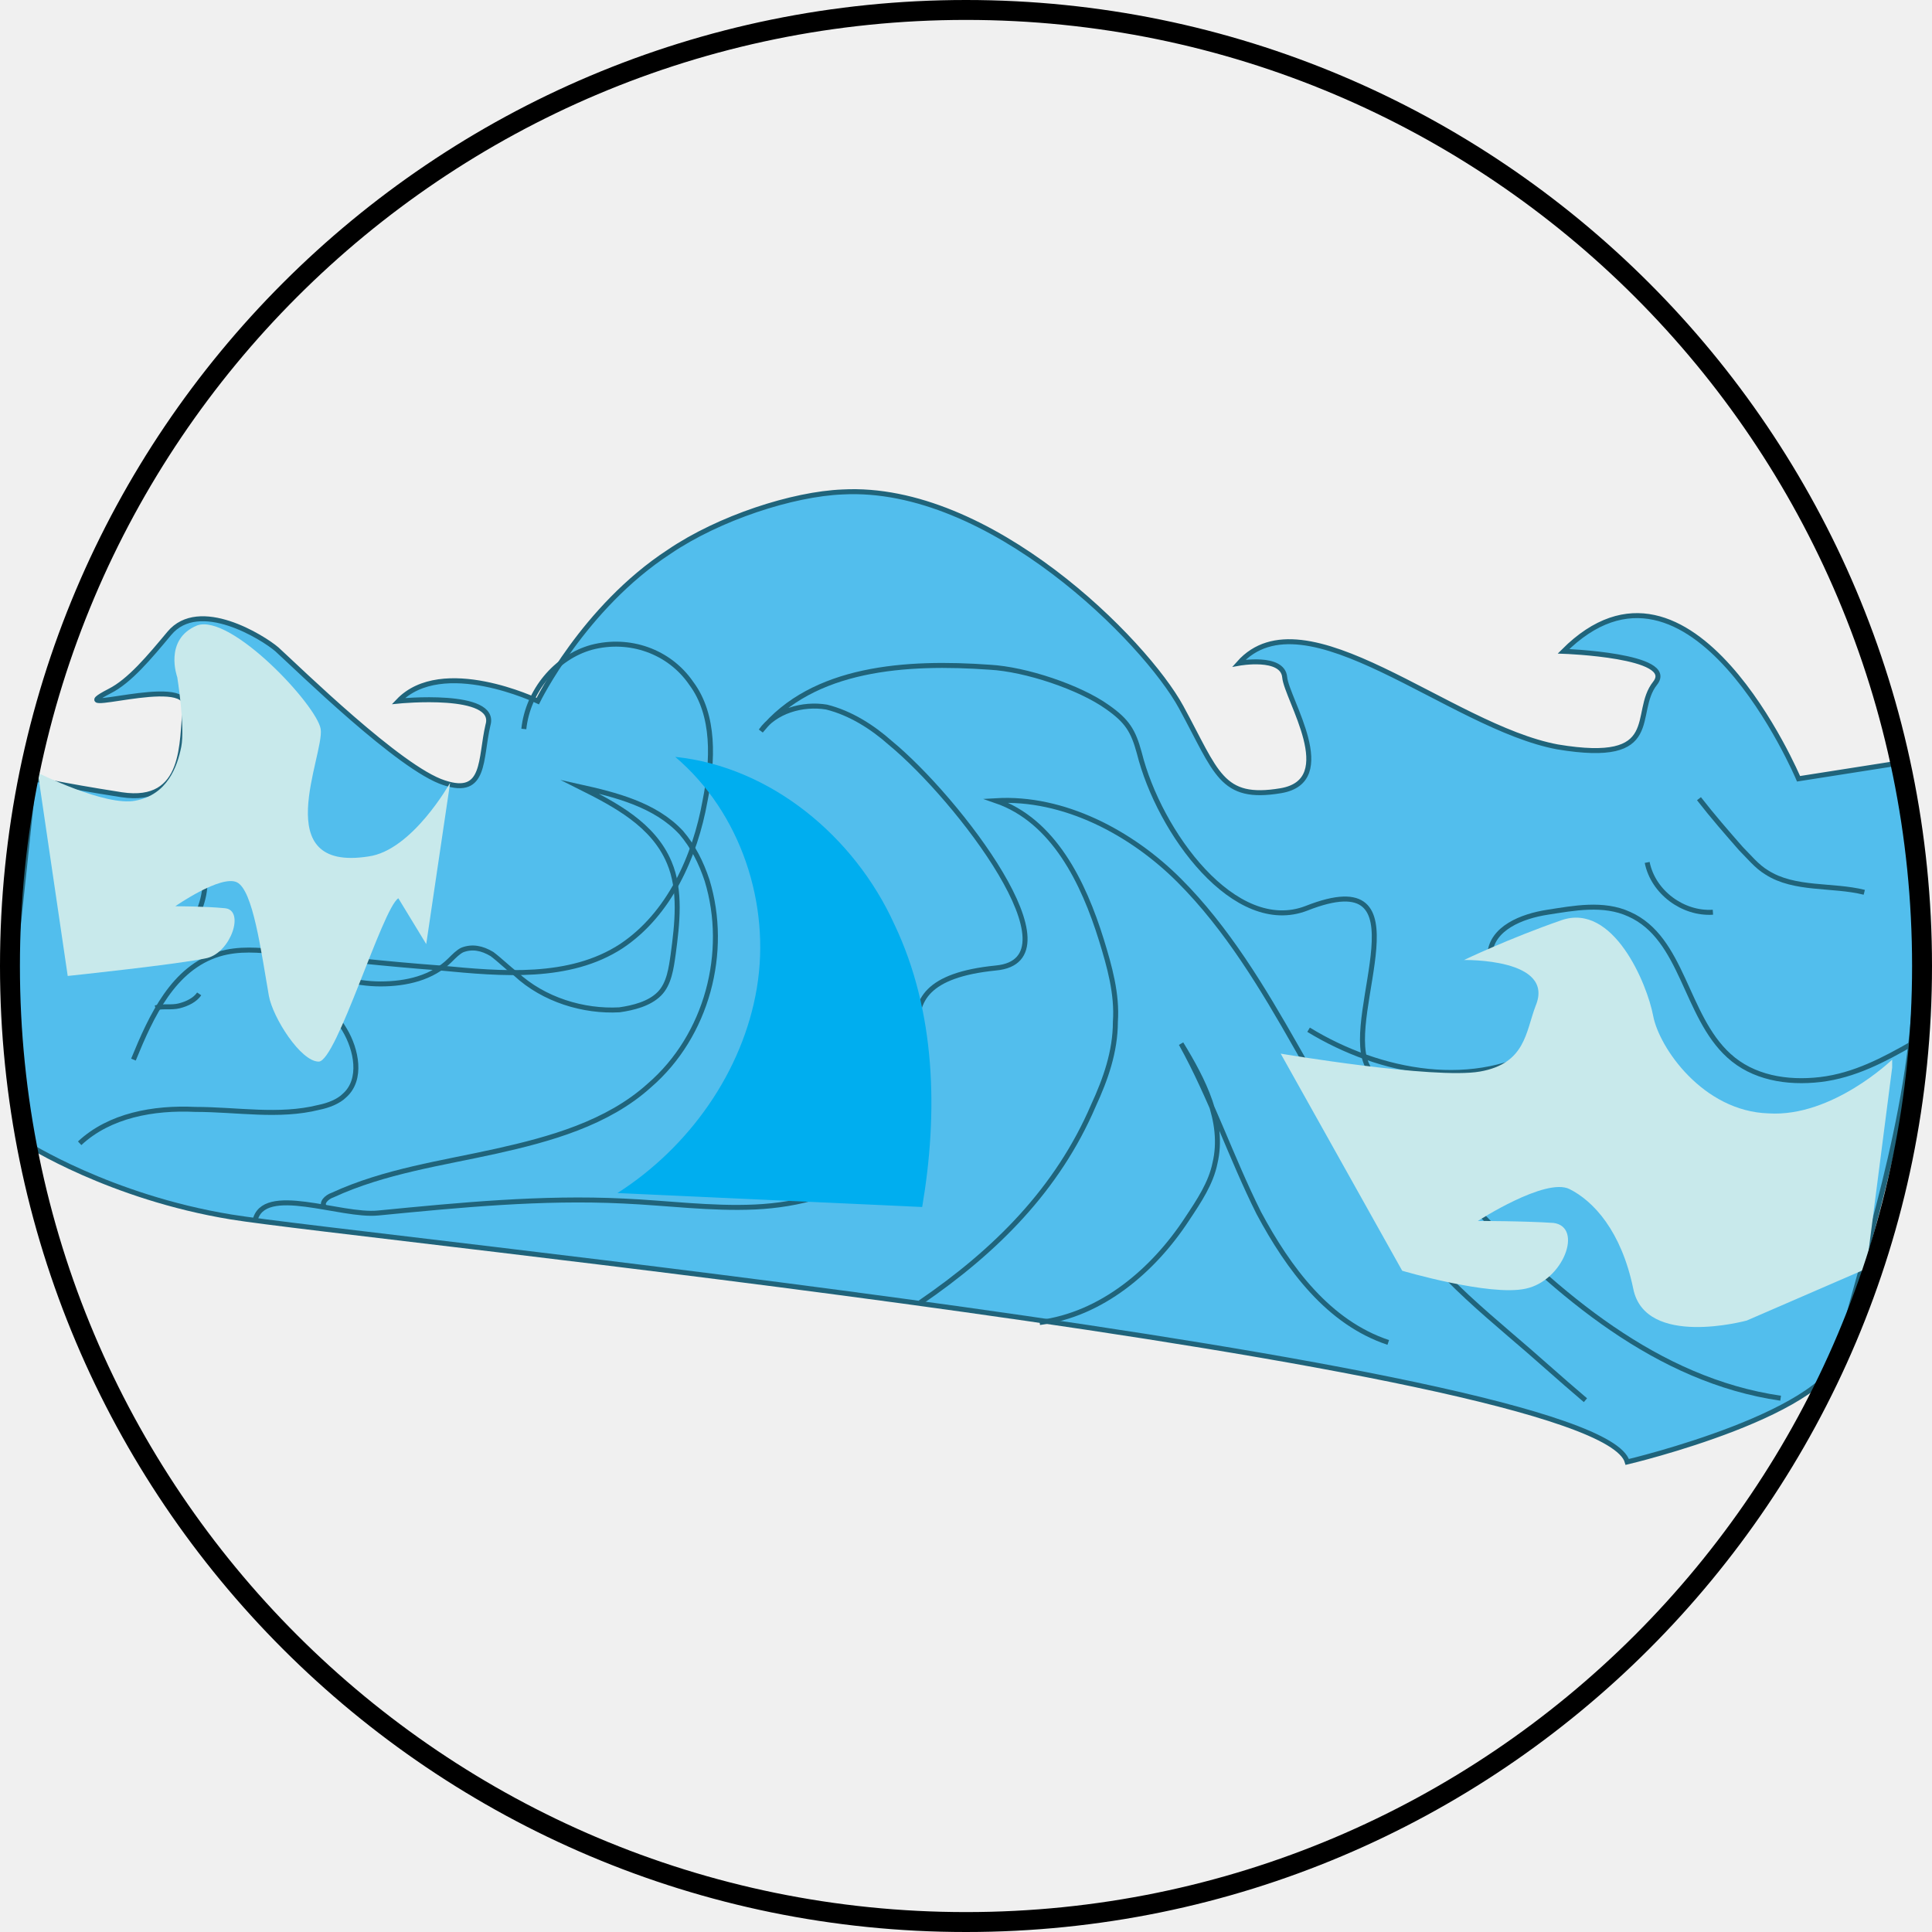
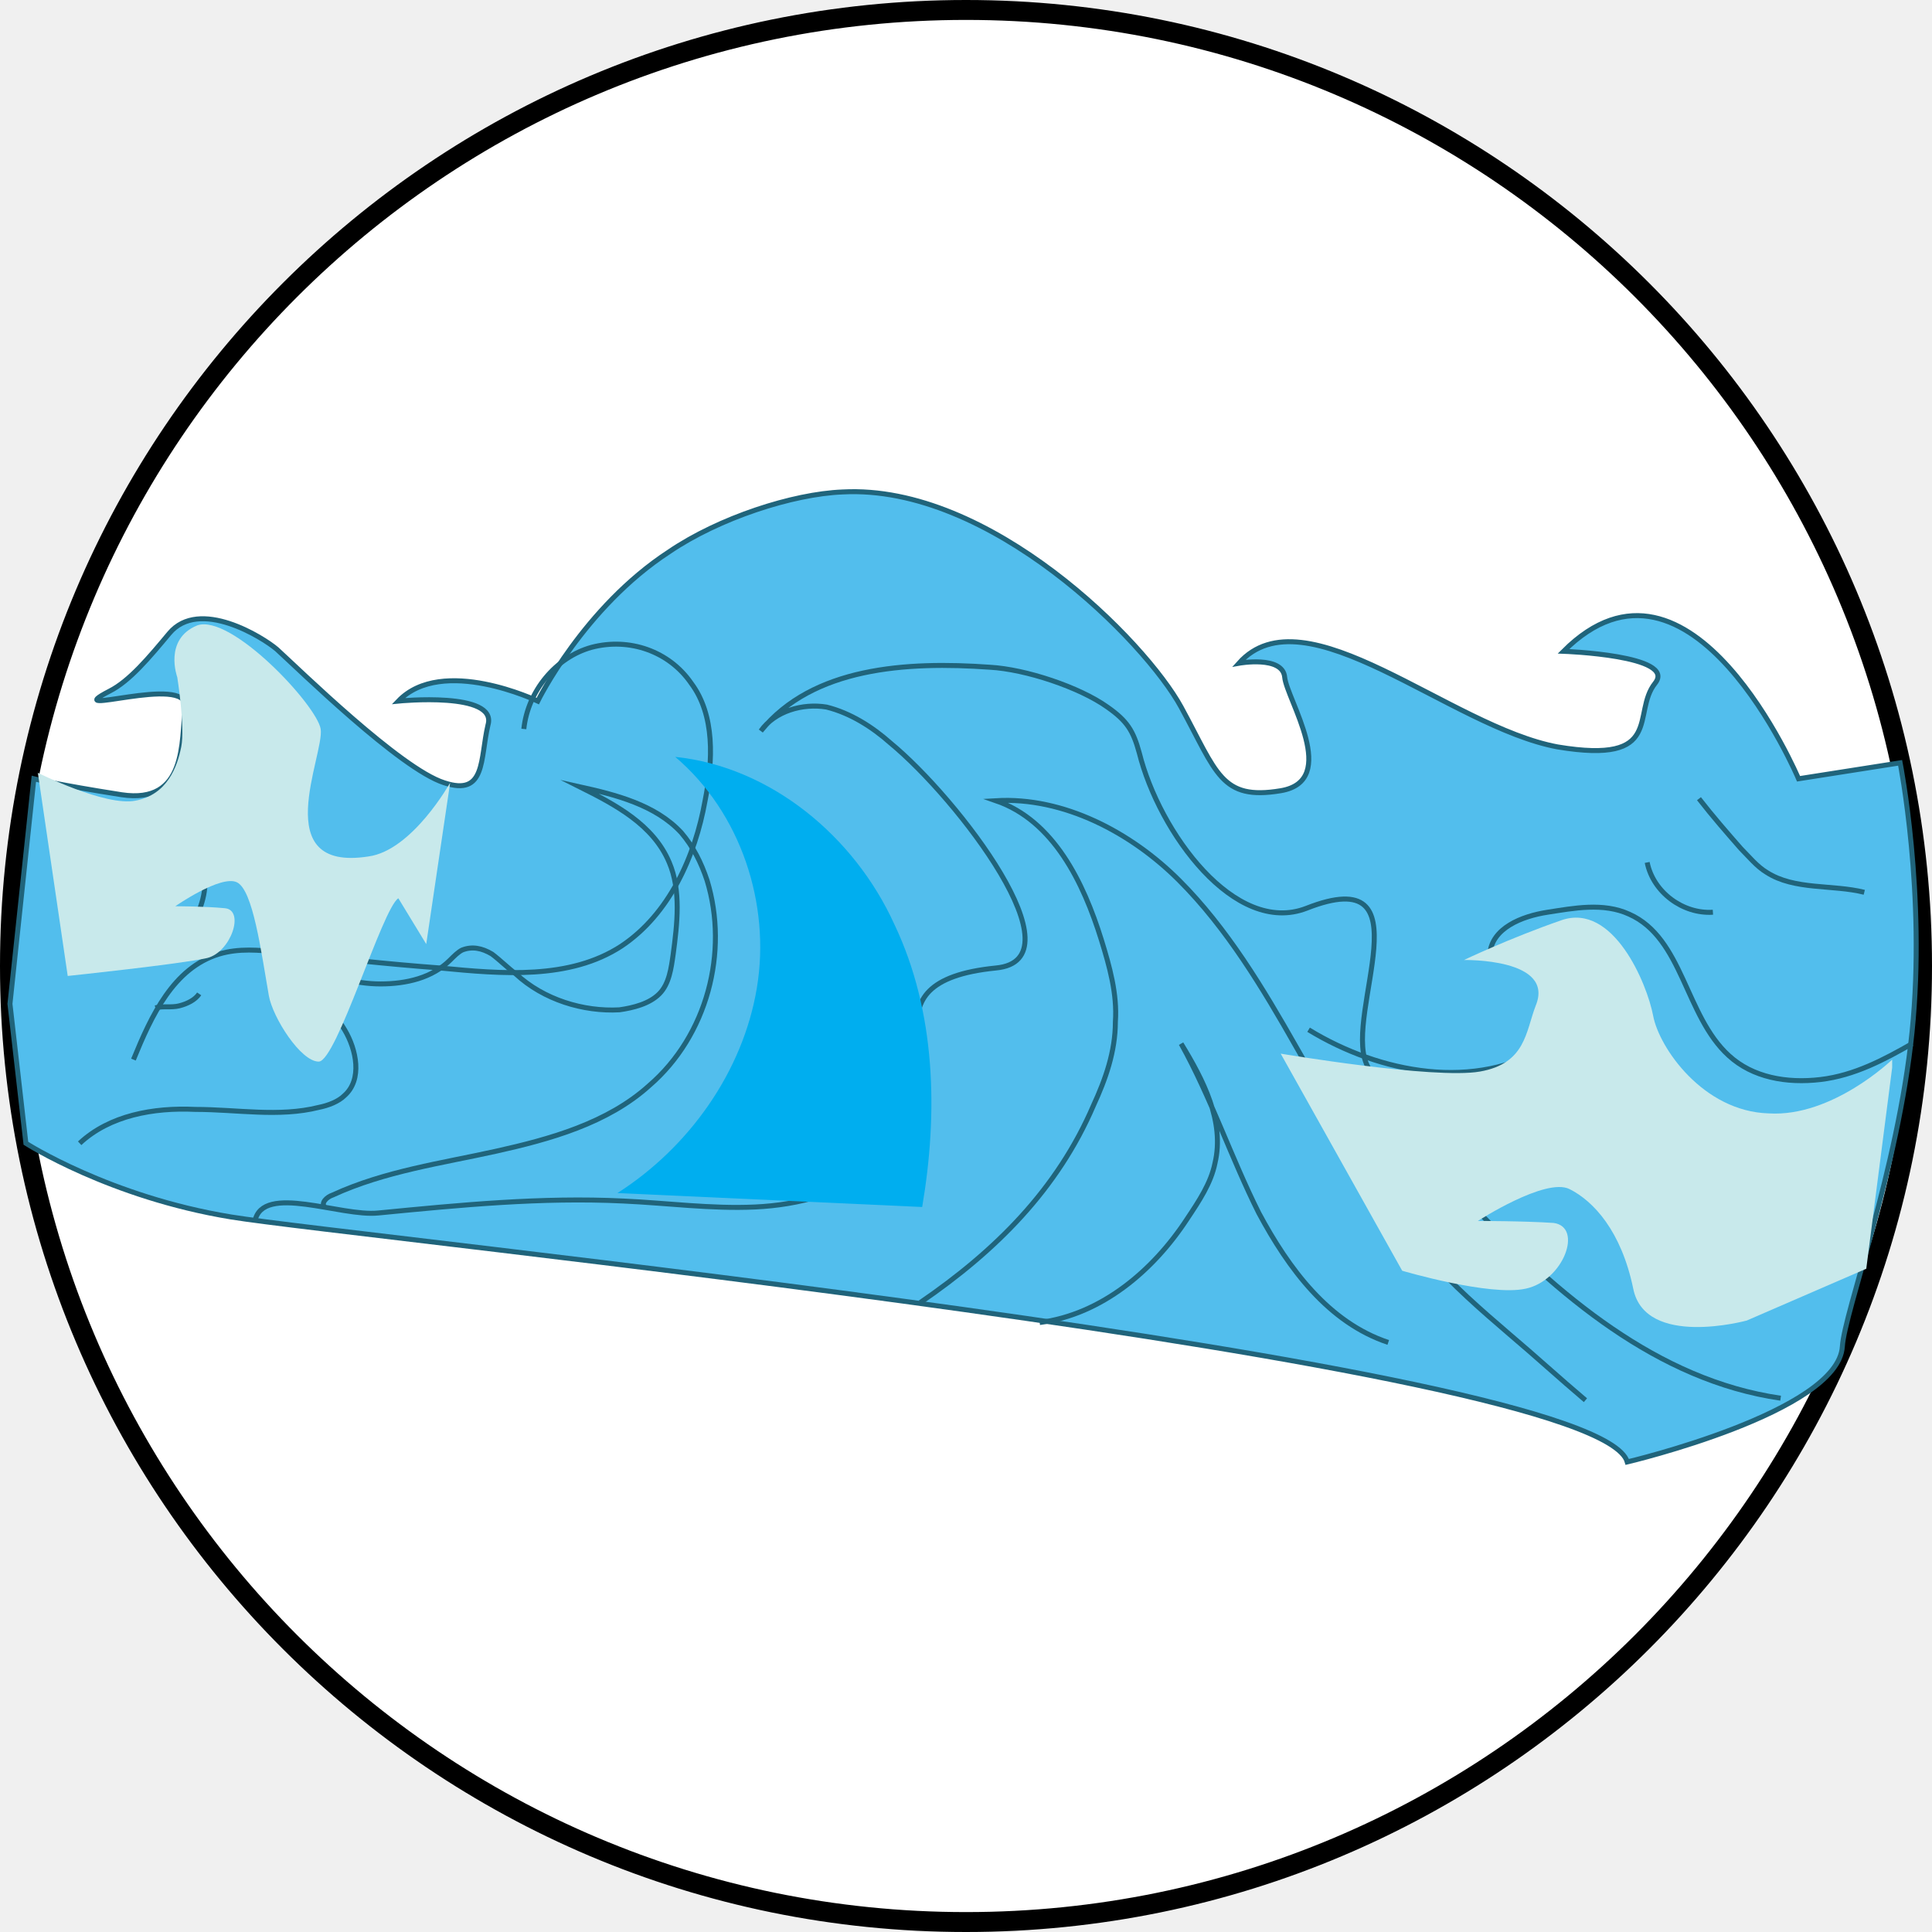
<svg xmlns="http://www.w3.org/2000/svg" version="1.1" id="Layer_1" x="0px" y="0px" viewBox="0 0 97 97" style="enable-background:new 0 0 97 97;" xml:space="preserve">
  <style type="text/css">
- 	.st0{fill:#52BEED;stroke:#20647B;stroke-width:0.25;stroke-miterlimit:10;}
- 	.st1{fill:none;stroke:#20647B;stroke-width:0.25;stroke-miterlimit:10;}
- 	.st2{fill:#C8E9EB;}
- 	.st3{fill:none;}
- 	.st4{fill:none;stroke:#000000;stroke-miterlimit:10;}
+ 	.st0{fill:#FFFFFF;stroke:#000000;stroke-miterlimit:10;}
+ 	.st1{fill:#52BEED;stroke:#20647B;stroke-width:0.25;stroke-miterlimit:10;}
+ 	.st2{fill:none;stroke:#20647B;stroke-width:0.25;stroke-miterlimit:10;}
+ 	.st3{fill:#C8E9EB;}
+ 	.st4{fill:none;}
	.st5{fill:#00AEEF;}
</style>
-   <path class="st0" d="M27,35.2c0,0-4.8-2.3-7,0c0,0,5-0.5,4.5,1.2c-0.4,1.7-0.1,3.6-2.2,2.9c-2.2-0.7-7.3-5.7-8.4-6.7  C13.2,32,10,30,8.5,31.8c-1,1.2-2,2.4-3,2.9c-2.7,1.4,4-0.9,3.8,0.8s0.1,4.9-3.2,4.4c-3.2-0.5-4.4-0.8-4.4-0.8L0.5,50.4l0.8,7  c0,0,4.2,2.7,10.3,3.7s68.7,7.3,70.1,12.3c0,0,10.6-2.5,10.8-5.8c0.1-1.7,2.8-8.9,3.5-15.8s-0.6-13.5-0.6-13.5l-5.1,0.8  c0,0-5.4-12.8-11.8-6.4c0,0,5.7,0.2,4.6,1.6c-1.2,1.5,0.5,4.1-4.9,3.2c-5.4-1-12.7-7.9-16-4.2c0,0,2.2-0.4,2.3,0.7  c0.1,1.1,2.8,5.2-0.2,5.7s-3.2-0.9-5-4.2c-1.8-3.3-9.6-11.2-17-10.8c-2.5,0.1-6.2,1.3-8.7,3C29.3,30.5,27,35.2,27,35.2z" />
-   <path class="st1" d="M6.9,47.2c0.6-0.1,1.2-0.2,1.8-0.4c0.6-0.2,1.1-0.6,1.3-1.1s0.3-1,0.3-1.5c0.1-1,0.1-2,0.2-3.1" />
-   <path class="st1" d="M13.6,41.1c0.2,0.7,0,1.5-0.4,2.1" />
-   <path class="st1" d="M10,49.9c-0.2,0.3-0.6,0.5-1,0.6s-0.8,0-1.2,0.1" />
-   <path class="st1" d="M4,57.4c1.5-1.4,3.7-1.8,5.8-1.7c2.1,0,4.2,0.4,6.2-0.1c0.5-0.1,1-0.3,1.3-0.6c0.9-0.8,0.6-2.3,0-3.3  s-1.5-1.9-1.9-3.1c1.2,0.4,2.4,0.8,3.7,0.8s2.6-0.3,3.5-1.2c0.2-0.2,0.4-0.4,0.6-0.5c0.5-0.2,1-0.1,1.5,0.2c0.4,0.3,0.8,0.7,1.2,1  c1.4,1.3,3.4,1.9,5.2,1.8c0.7-0.1,1.5-0.3,2-0.8s0.6-1.3,0.7-2c0.2-1.5,0.4-3.2-0.2-4.6c-0.8-1.9-2.7-2.9-4.5-3.8  c1.8,0.4,3.8,0.9,5.1,2.3c0.6,0.7,1,1.5,1.3,2.4c1.1,3.6,0,7.8-2.9,10.3c-2.1,1.9-5,2.7-7.7,3.3s-5.6,1-8.2,2.2  c-0.3,0.1-0.6,0.4-0.4,0.6" />
-   <path class="st1" d="M93.6,44.8c-1.6-0.4-3.5-0.1-4.9-1c-0.5-0.3-0.9-0.8-1.3-1.2c-0.7-0.8-1.4-1.6-2.1-2.5" />
-   <path class="st1" d="M82.7,43.3c0.3,1.5,1.8,2.6,3.3,2.5" />
-   <path class="st1" d="M96,52.4c-1.4,0.8-2.9,1.6-4.6,1.8S88,54.1,86.8,53c-2.2-2-2.3-5.9-5-7.1c-1.3-0.6-2.8-0.3-4.1-0.1  c-1.3,0.2-2.8,0.8-2.9,2.1c0.9,0,1.9,0,2.8,0.3c0.9,0.4,1.6,1.2,1.6,2.1s-0.8,1.7-1.5,2.2c-3.6,2.3-8.4,1.4-12-0.8" />
-   <path class="st1" d="M6.7,53.2c0.9-2.2,2-4.6,4.3-5.3c1-0.3,2-0.2,3-0.1c2.7,0.3,5.4,0.6,8.1,0.8c3.1,0.3,6.5,0.6,9.1-1.1  c2.4-1.6,3.7-4.5,4.2-7.3c0.4-2,0.5-4.3-0.7-5.9c-1.1-1.6-3.1-2.3-5-1.8c-1.8,0.5-3.2,2.2-3.4,4.1" />
-   <path class="st1" d="M12.8,61.3c0.4-1.9,4.3-0.2,6.2-0.4c4.1-0.4,8.2-0.8,12.3-0.6c2.2,0.1,4.4,0.4,6.6,0.3s4.5-0.7,6.2-2.1  c0.8-0.7,1.4-1.5,2-2.4c1.7-2.3-3.1-6.8,3.9-7.5c4.3-0.4-1.9-8.5-5.3-11.3c-0.9-0.8-2-1.5-3.2-1.8c-1.2-0.2-2.6,0.2-3.3,1.2  c2.6-3.2,7.3-3.5,11.5-3.2c1.8,0.1,4.5,1,5.9,2c1,0.7,1.3,1.2,1.6,2.3c1,4,4.8,9.2,8.4,7.8c6.1-2.4,1.9,5.2,3,7.8  c1.2,2.7,3.2,4.9,5.3,7.1c4.3,4.5,9.3,8.8,15.5,9.7" />
-   <path class="st1" d="M69.7,67.4c-3-1-5-3.7-6.5-6.5c-1.4-2.8-2.4-5.8-3.9-8.5c1.1,1.8,2.2,3.9,1.7,6c-0.2,1-0.8,1.9-1.4,2.8  c-1.7,2.6-4.3,4.8-7.4,5.2" />
-   <path class="st1" d="M79.6,70.3c-1.3-1.1-2.5-2.2-3.8-3.3c-1.4-1.2-2.9-2.5-4.1-3.9c-1.7-1.9-2.9-4.1-4.2-6.3  c-0.8-1.4-1.6-2.8-2.4-4.2c-1.7-3-3.5-6-5.9-8.4s-5.8-4.2-9.2-4c2.9,1,4.4,4.1,5.3,7c0.4,1.3,0.8,2.7,0.7,4.1c0,1.5-0.5,2.9-1.1,4.2  c-1.8,4.2-4.9,7.3-8.7,9.9" />
-   <path class="st2" d="M95,48.2v5c0,0-3,2.9-6.2,2.7c-3.3-0.1-5.5-3.3-5.8-4.9s-2-5.7-4.6-4.8c-2.6,0.9-4.9,2-4.9,2s4.6-0.1,3.6,2.3  c-0.5,1.3-0.5,2.9-2.8,3.3s-10-0.9-10-0.9l6.1,10.9c0,0,4.4,1.3,6.2,0.9c1.9-0.4,2.9-3.1,1.4-3.3c-1.5-0.1-3.8-0.1-3.8-0.1  s3.4-2.2,4.6-1.6s2.6,2.1,3.2,5c0.6,3,5.7,1.6,5.7,1.6l6-2.6L95,53.6" />
-   <path class="st2" d="M21.4,47.4l1.2-8.1c0,0-1.9,3.4-4.1,3.7c-5.1,0.8-2.2-5.1-2.4-6.4c-0.2-1.2-4.5-5.8-6.2-5.2  c-1.7,0.7-1,2.6-1,2.6s0.4,2.5,0.2,3.5s-0.7,2.4-2.3,2.7c-1.5,0.3-4.9-1.4-4.9-1.4L3.4,49c0,0,5.7-0.6,7-0.9  c1.2-0.3,1.9-2.4,0.9-2.5s-2.5-0.1-2.5-0.1s2.3-1.6,3.1-1.2s1.2,3.4,1.6,5.7c0.2,1.1,1.6,3.3,2.5,3.3s3.2-7.7,4-8.2L21.4,47.4  l1.2-7.5" />
-   <path class="st3" d="M11.3,14.4c0.2-0.3,0.3-0.6,0.3-0.9c-0.1-0.4-0.4-0.6-0.8-0.8c-0.8-0.3-1.6-0.5-2.4-0.4  c-0.2-0.4,0.4-0.7,0.8-0.7c1.5-0.1,3-0.1,4.5-0.2c0.3,1.1,0.6,2.2,0.6,3.4c1.7-1.7,4.9-1.3,6.2,0.7c0.6,1,0.8,2.2,1,3.3  c0.3,1.8,0.5,3.8-0.3,5.5c-2.5,1-5.2-0.3-7.4-1.8c-1-0.7-2-1.4-3.1-2.1c-1-0.6-2.4-0.8-3.3-1.4c0.3-0.8,1.4-1.3,1.9-2  C10.2,16.2,10.7,15.3,11.3,14.4z" />
-   <circle class="st4" cx="48.5" cy="48.5" r="48" />
-   <path class="st5" d="M31,59.9c3.6-2.3,6.3-6.1,7-10.3c0.7-4.2-0.8-8.8-4.1-11.6c4.8,0.5,9,4,11,8.4c2.1,4.4,2.2,9.5,1.4,14.2" />
-   <path class="st2" d="M2.7,46.9" />
+   <circle class="st0" cx="48.5" cy="48.5" r="48" />
+   <path class="st1" d="M27,35.2c0,0-4.8-2.3-7,0c0,0,5-0.5,4.5,1.2c-0.4,1.7-0.1,3.6-2.2,2.9c-2.2-0.7-7.3-5.7-8.4-6.7  C13.2,32,10,30,8.5,31.8c-1,1.2-2,2.4-3,2.9c-2.7,1.4,4-0.9,3.8,0.8s0.1,4.9-3.2,4.4c-3.2-0.5-4.4-0.8-4.4-0.8L0.5,50.4l0.8,7  c0,0,4.2,2.7,10.3,3.7s68.7,7.3,70.1,12.3c0,0,10.6-2.5,10.8-5.8c0.1-1.7,2.8-8.9,3.5-15.8s-0.6-13.5-0.6-13.5l-5.1,0.8  c0,0-5.4-12.8-11.8-6.4c0,0,5.7,0.2,4.6,1.6c-1.2,1.5,0.5,4.1-4.9,3.2c-5.4-1-12.7-7.9-16-4.2c0,0,2.2-0.4,2.3,0.7  c0.1,1.1,2.8,5.2-0.2,5.7s-3.2-0.9-5-4.2s-9.6-11.2-17-10.8c-2.5,0.1-6.2,1.3-8.7,3C29.3,30.5,27,35.2,27,35.2z" />
+   <path class="st2" d="M6.9,47.2c0.6-0.1,1.2-0.2,1.8-0.4c0.6-0.2,1.1-0.6,1.3-1.1s0.3-1,0.3-1.5c0.1-1,0.1-2,0.2-3.1" />
+   <path class="st2" d="M13.6,41.1c0.2,0.7,0,1.5-0.4,2.1" />
+   <path class="st2" d="M10,49.9c-0.2,0.3-0.6,0.5-1,0.6s-0.8,0-1.2,0.1" />
+   <path class="st2" d="M4,57.4c1.5-1.4,3.7-1.8,5.8-1.7c2.1,0,4.2,0.4,6.2-0.1c0.5-0.1,1-0.3,1.3-0.6c0.9-0.8,0.6-2.3,0-3.3  s-1.5-1.9-1.9-3.1c1.2,0.4,2.4,0.8,3.7,0.8s2.6-0.3,3.5-1.2c0.2-0.2,0.4-0.4,0.6-0.5c0.5-0.2,1-0.1,1.5,0.2c0.4,0.3,0.8,0.7,1.2,1  c1.4,1.3,3.4,1.9,5.2,1.8c0.7-0.1,1.5-0.3,2-0.8s0.6-1.3,0.7-2c0.2-1.5,0.4-3.2-0.2-4.6c-0.8-1.9-2.7-2.9-4.5-3.8  c1.8,0.4,3.8,0.9,5.1,2.3c0.6,0.7,1,1.5,1.3,2.4c1.1,3.6,0,7.8-2.9,10.3c-2.1,1.9-5,2.7-7.7,3.3s-5.6,1-8.2,2.2  c-0.3,0.1-0.6,0.4-0.4,0.6" />
+   <path class="st2" d="M93.6,44.8c-1.6-0.4-3.5-0.1-4.9-1c-0.5-0.3-0.9-0.8-1.3-1.2c-0.7-0.8-1.4-1.6-2.1-2.5" />
+   <path class="st2" d="M82.7,43.3c0.3,1.5,1.8,2.6,3.3,2.5" />
+   <path class="st2" d="M96,52.4c-1.4,0.8-2.9,1.6-4.6,1.8S88,54.1,86.8,53c-2.2-2-2.3-5.9-5-7.1c-1.3-0.6-2.8-0.3-4.1-0.1  c-1.3,0.2-2.8,0.8-2.9,2.1c0.9,0,1.9,0,2.8,0.3c0.9,0.4,1.6,1.2,1.6,2.1s-0.8,1.7-1.5,2.2c-3.6,2.3-8.4,1.4-12-0.8" />
+   <path class="st2" d="M6.7,53.2c0.9-2.2,2-4.6,4.3-5.3c1-0.3,2-0.2,3-0.1c2.7,0.3,5.4,0.6,8.1,0.8c3.1,0.3,6.5,0.6,9.1-1.1  c2.4-1.6,3.7-4.5,4.2-7.3c0.4-2,0.5-4.3-0.7-5.9c-1.1-1.6-3.1-2.3-5-1.8c-1.8,0.5-3.2,2.2-3.4,4.1" />
+   <path class="st2" d="M12.8,61.3c0.4-1.9,4.3-0.2,6.2-0.4c4.1-0.4,8.2-0.8,12.3-0.6c2.2,0.1,4.4,0.4,6.6,0.3s4.5-0.7,6.2-2.1  c0.8-0.7,1.4-1.5,2-2.4c1.7-2.3-3.1-6.8,3.9-7.5c4.3-0.4-1.9-8.5-5.3-11.3c-0.9-0.8-2-1.5-3.2-1.8c-1.2-0.2-2.6,0.2-3.3,1.2  c2.6-3.2,7.3-3.5,11.5-3.2c1.8,0.1,4.5,1,5.9,2c1,0.7,1.3,1.2,1.6,2.3c1,4,4.8,9.2,8.4,7.8c6.1-2.4,1.9,5.2,3,7.8  c1.2,2.7,3.2,4.9,5.3,7.1c4.3,4.5,9.3,8.8,15.5,9.7" />
+   <path class="st2" d="M69.7,67.4c-3-1-5-3.7-6.5-6.5c-1.4-2.8-2.4-5.8-3.9-8.5c1.1,1.8,2.2,3.9,1.7,6c-0.2,1-0.8,1.9-1.4,2.8  c-1.7,2.6-4.3,4.8-7.4,5.2" />
+   <path class="st2" d="M79.6,70.3c-1.3-1.1-2.5-2.2-3.8-3.3c-1.4-1.2-2.9-2.5-4.1-3.9c-1.7-1.9-2.9-4.1-4.2-6.3  c-0.8-1.4-1.6-2.8-2.4-4.2c-1.7-3-3.5-6-5.9-8.4s-5.8-4.2-9.2-4c2.9,1,4.4,4.1,5.3,7c0.4,1.3,0.8,2.7,0.7,4.1c0,1.5-0.5,2.9-1.1,4.2  c-1.8,4.2-4.9,7.3-8.7,9.9" />
+   <path class="st3" d="M95,48.2v5c0,0-3,2.9-6.2,2.7c-3.3-0.1-5.5-3.3-5.8-4.9s-2-5.7-4.6-4.8s-4.9,2-4.9,2s4.6-0.1,3.6,2.3  c-0.5,1.3-0.5,2.9-2.8,3.3s-10-0.9-10-0.9l6.1,10.9c0,0,4.4,1.3,6.2,0.9c1.9-0.4,2.9-3.1,1.4-3.3c-1.5-0.1-3.8-0.1-3.8-0.1  s3.4-2.2,4.6-1.6s2.6,2.1,3.2,5c0.6,3,5.7,1.6,5.7,1.6l6-2.6L95,53.6" />
+   <path class="st3" d="M21.4,47.4l1.2-8.1c0,0-1.9,3.4-4.1,3.7c-5.1,0.8-2.2-5.1-2.4-6.4c-0.2-1.2-4.5-5.8-6.2-5.2  c-1.7,0.7-1,2.6-1,2.6s0.4,2.5,0.2,3.5s-0.7,2.4-2.3,2.7c-1.5,0.3-4.9-1.4-4.9-1.4L3.4,49c0,0,5.7-0.6,7-0.9  c1.2-0.3,1.9-2.4,0.9-2.5s-2.5-0.1-2.5-0.1s2.3-1.6,3.1-1.2s1.2,3.4,1.6,5.7c0.2,1.1,1.6,3.3,2.5,3.3s3.2-7.7,4-8.2L21.4,47.4  l1.2-7.5" />
+   <path class="st4" d="M11.3,14.4c0.2-0.3,0.3-0.6,0.3-0.9c-0.1-0.4-0.4-0.6-0.8-0.8c-0.8-0.3-1.6-0.5-2.4-0.4  c-0.2-0.4,0.4-0.7,0.8-0.7c1.5-0.1,3-0.1,4.5-0.2c0.3,1.1,0.6,2.2,0.6,3.4c1.7-1.7,4.9-1.3,6.2,0.7c0.6,1,0.8,2.2,1,3.3  c0.3,1.8,0.5,3.8-0.3,5.5c-2.5,1-5.2-0.3-7.4-1.8c-1-0.7-2-1.4-3.1-2.1c-1-0.6-2.4-0.8-3.3-1.4c0.3-0.8,1.4-1.3,1.9-2  C10.2,16.2,10.7,15.3,11.3,14.4z" />
+   <path class="st5" d="M31,59.9c3.6-2.3,6.3-6.1,7-10.3s-0.8-8.8-4.1-11.6c4.8,0.5,9,4,11,8.4c2.1,4.4,2.2,9.5,1.4,14.2" />
+   <path class="st3" d="M2.7,46.9" />
  <path class="st5" d="M86.2,71" />
</svg>
